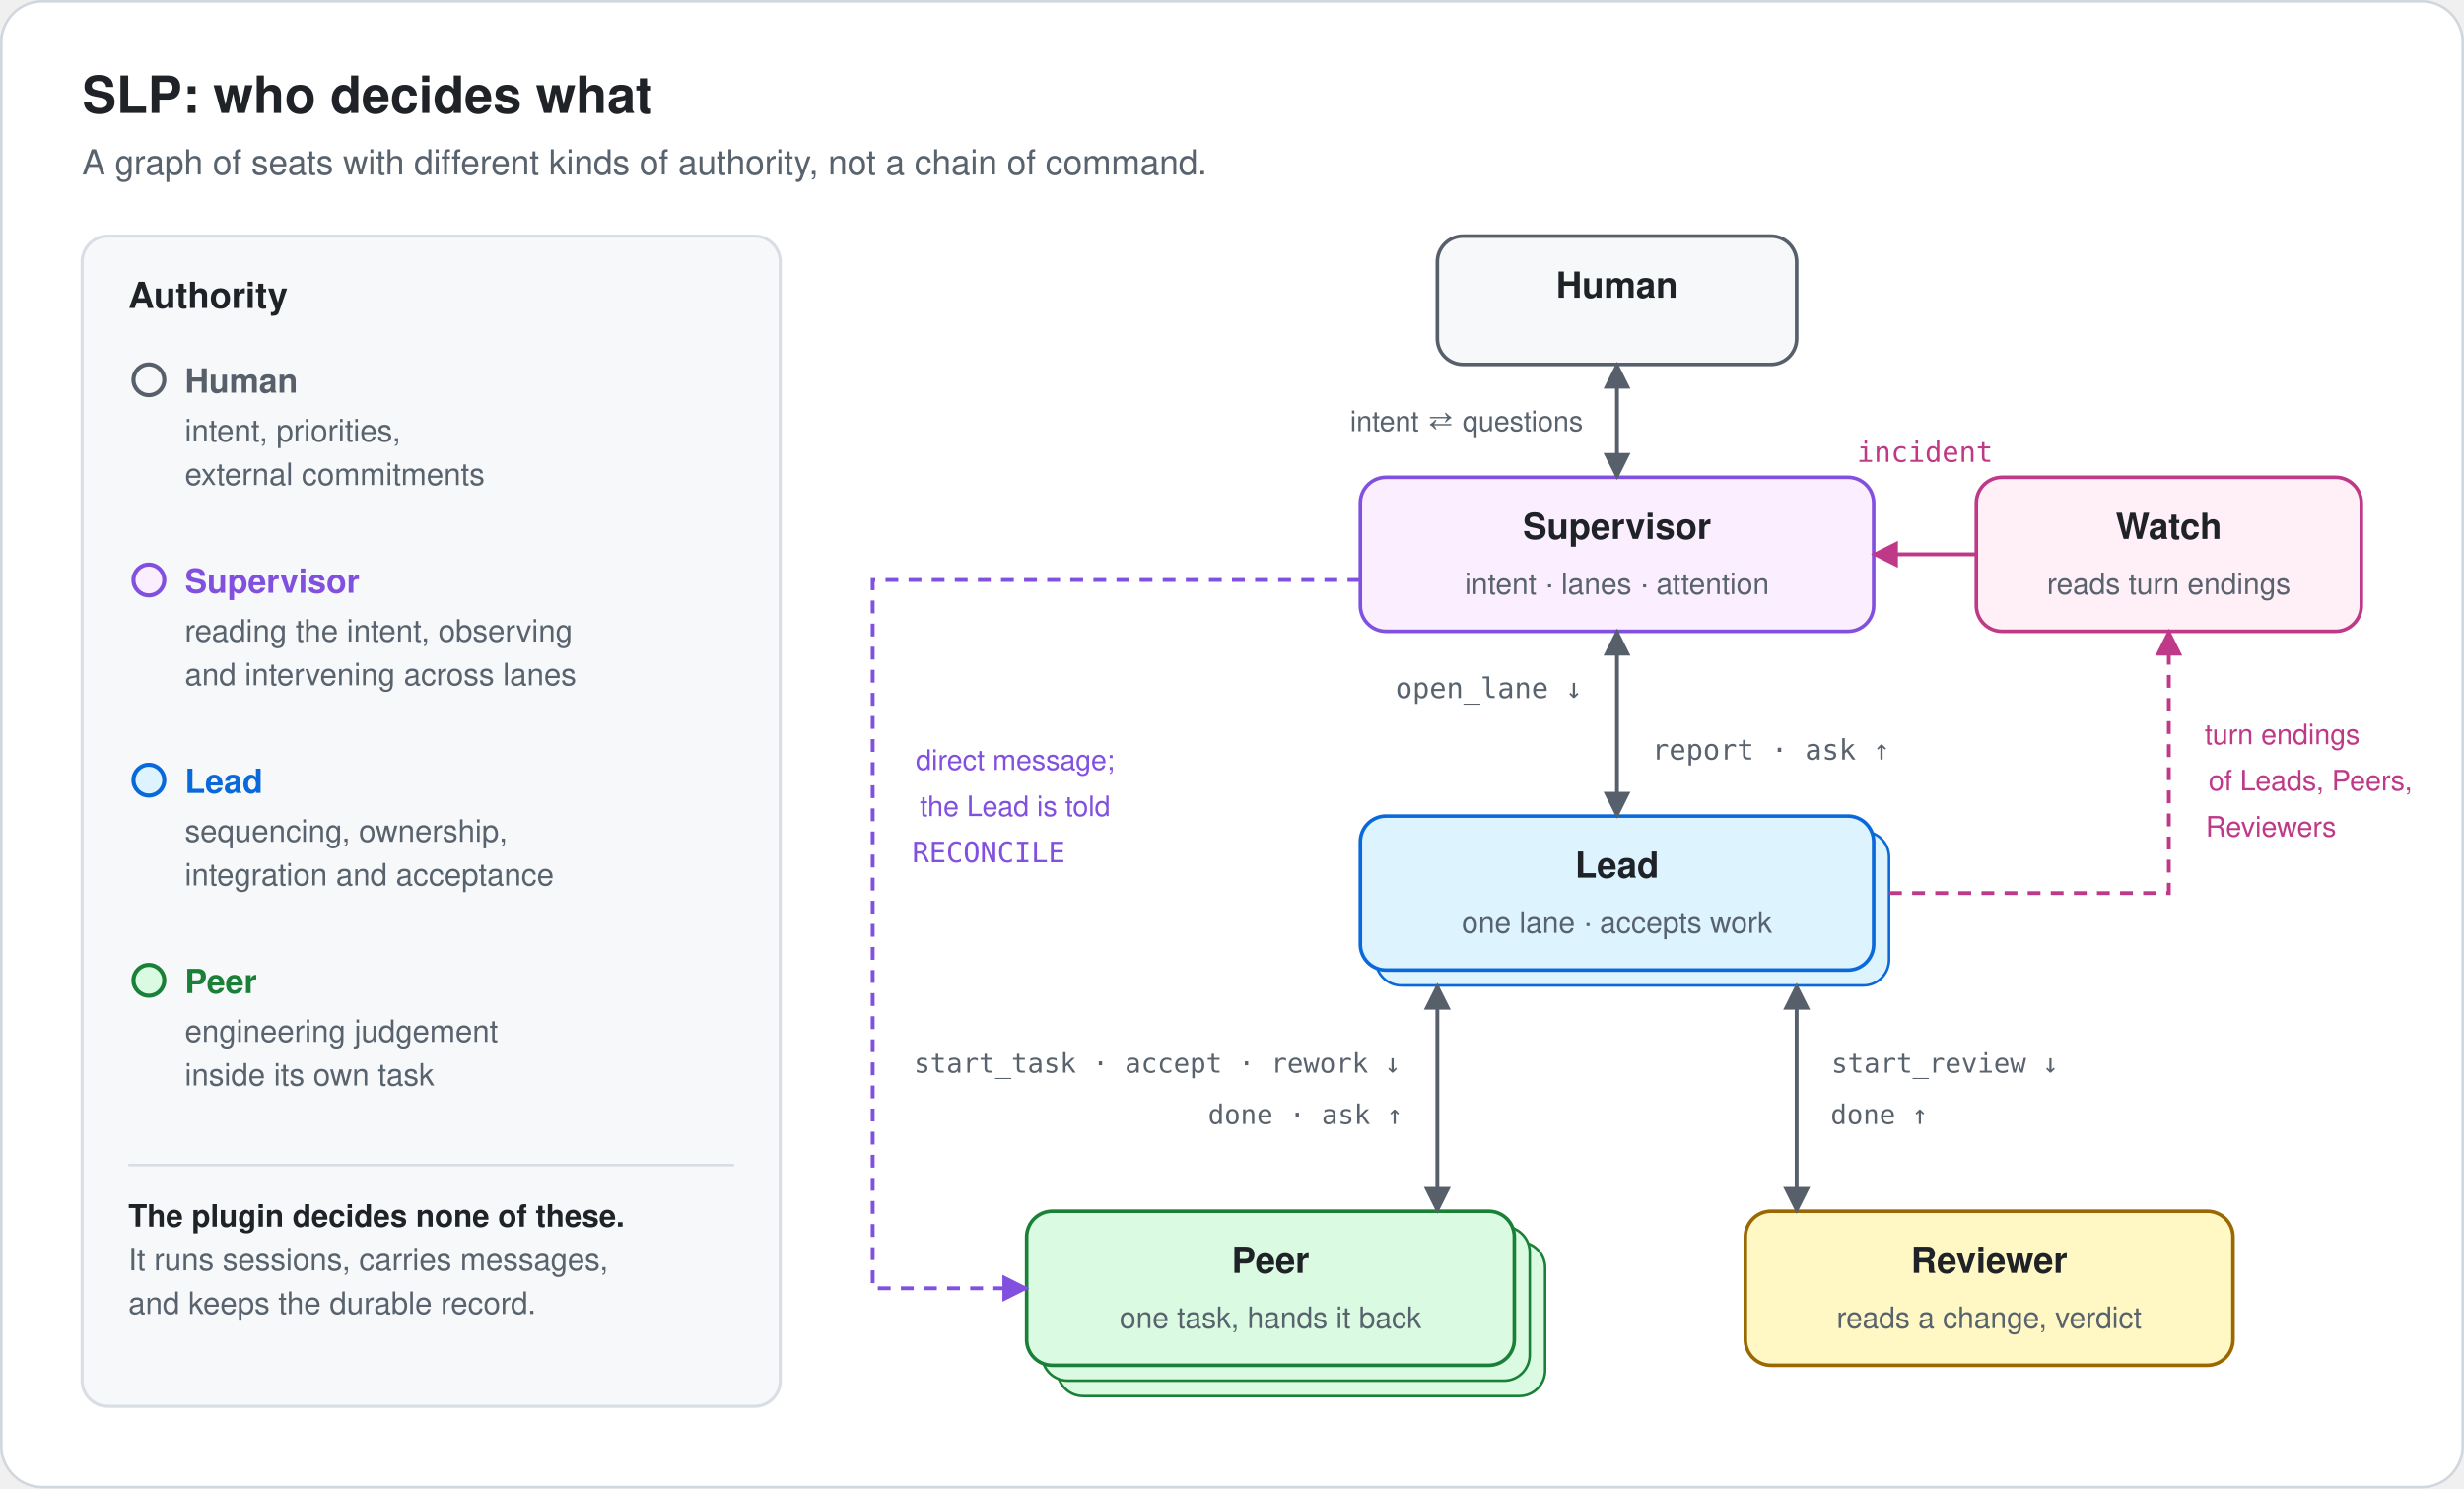
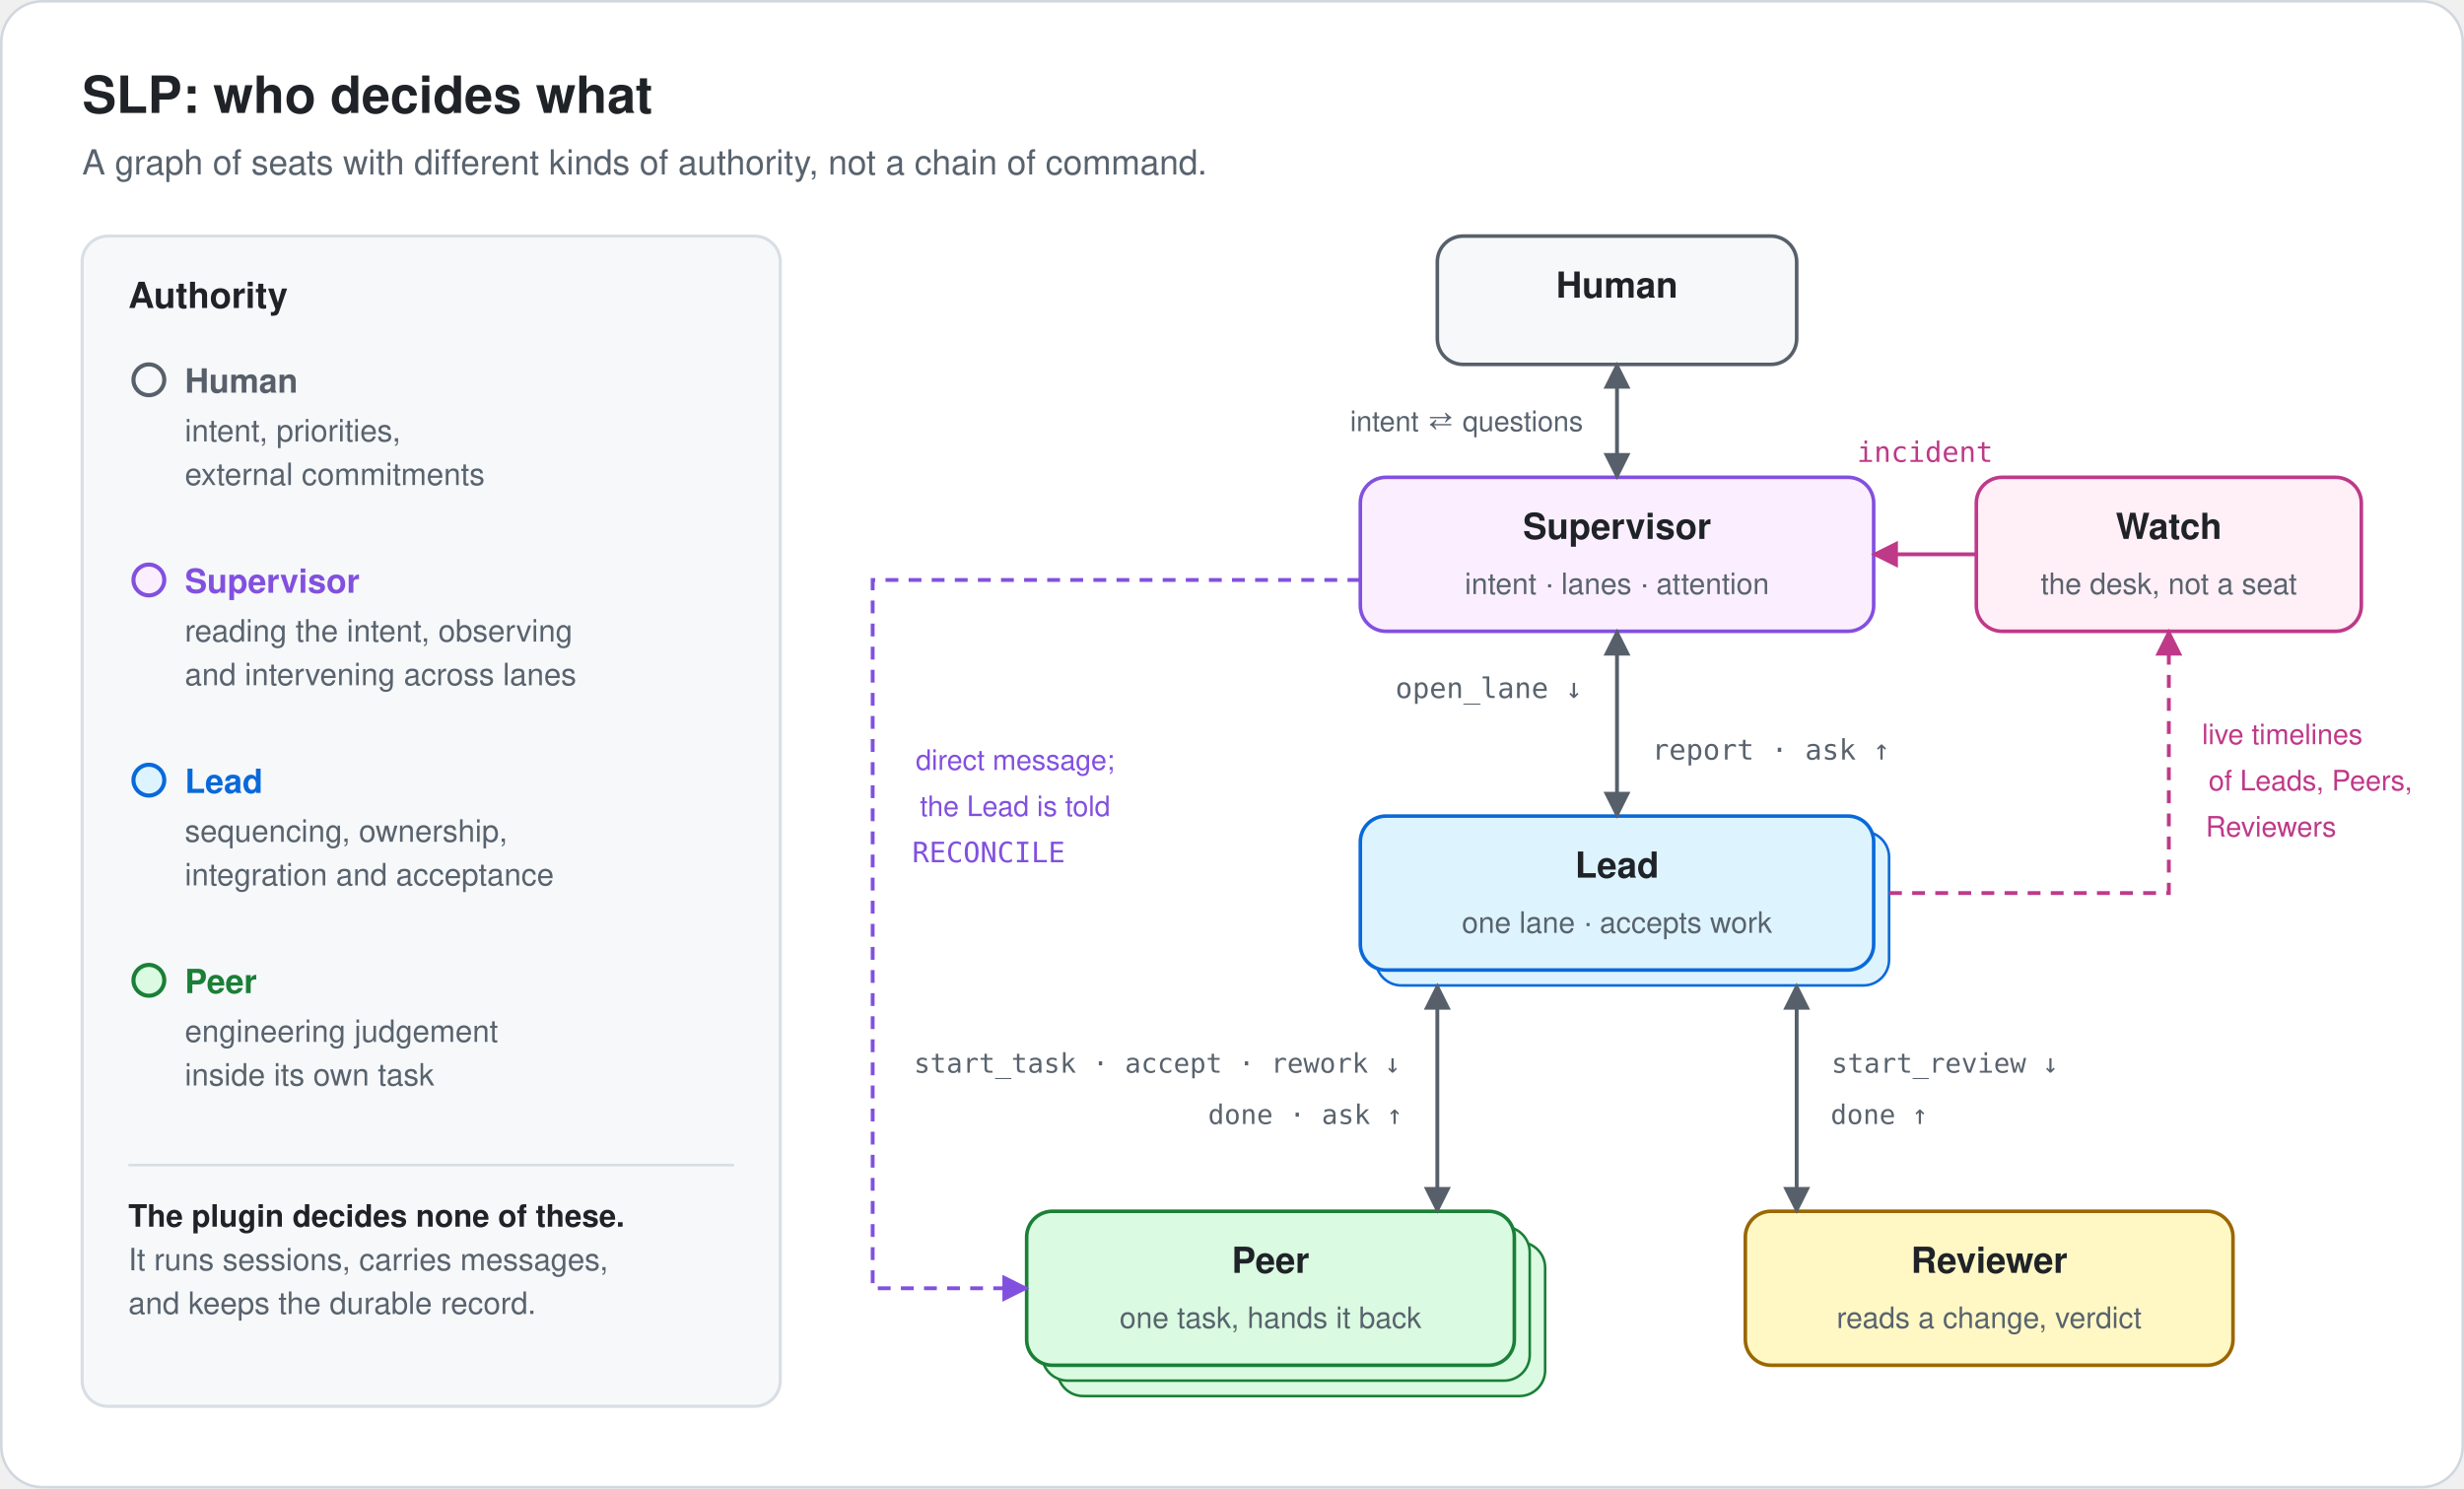
<svg xmlns="http://www.w3.org/2000/svg" width="960" height="580" viewBox="0 0 960 580" role="img" aria-label="SLP roles: the Human gives intent to the Supervisor; the Supervisor opens lanes for Leads; Leads start Peer tasks and reviews and accept work; the desk watches Leads and Peers and sends incidents to the Supervisor; a Supervisor may message a Peer directly and the Lead is told.">
  <defs>
    <marker id="m57606a" viewBox="0 0 10 10" refX="9" refY="5" markerWidth="7" markerHeight="7" orient="auto-start-reverse">
      <path d="M0,0 L10,5 L0,10 z" fill="#57606a" />
    </marker>
    <marker id="mbf3989" viewBox="0 0 10 10" refX="9" refY="5" markerWidth="7" markerHeight="7" orient="auto-start-reverse">
      <path d="M0,0 L10,5 L0,10 z" fill="#bf3989" />
    </marker>
    <marker id="m8250df" viewBox="0 0 10 10" refX="9" refY="5" markerWidth="7" markerHeight="7" orient="auto-start-reverse">
      <path d="M0,0 L10,5 L0,10 z" fill="#8250df" />
    </marker>
  </defs>
  <rect x="0.5" y="0.5" width="959" height="579" rx="16" fill="#ffffff" stroke="#d0d7de" />
  <text x="32.0" y="44.0" font-family="-apple-system, BlinkMacSystemFont, 'Segoe UI', Helvetica, Arial, sans-serif" font-size="20" font-weight="600" fill="#1f2328" text-anchor="start">SLP: who decides what</text>
  <text x="32.0" y="68.0" font-family="-apple-system, BlinkMacSystemFont, 'Segoe UI', Helvetica, Arial, sans-serif" font-size="13.5" font-weight="400" fill="#59636e" text-anchor="start">A graph of seats with different kinds of authority, not a chain of command.</text>
  <rect x="32.0" y="92.0" width="272.0" height="456.0" rx="10" fill="#f6f8fa" stroke="#d8dee4" stroke-width="1.2" />
  <text x="50.0" y="120.0" font-family="-apple-system, BlinkMacSystemFont, 'Segoe UI', Helvetica, Arial, sans-serif" font-size="14" font-weight="600" fill="#1f2328" text-anchor="start">Authority</text>
  <circle cx="58" cy="148" r="6" fill="#f6f8fa" stroke="#57606a" stroke-width="1.6" />
  <text x="72.0" y="153.0" font-family="-apple-system, BlinkMacSystemFont, 'Segoe UI', Helvetica, Arial, sans-serif" font-size="13" font-weight="600" fill="#57606a" text-anchor="start">Human</text>
  <text x="72.0" y="172.0" font-family="-apple-system, BlinkMacSystemFont, 'Segoe UI', Helvetica, Arial, sans-serif" font-size="12" font-weight="400" fill="#59636e" text-anchor="start">intent, priorities,</text>
  <text x="72.0" y="189.0" font-family="-apple-system, BlinkMacSystemFont, 'Segoe UI', Helvetica, Arial, sans-serif" font-size="12" font-weight="400" fill="#59636e" text-anchor="start">external commitments</text>
  <circle cx="58" cy="226" r="6" fill="#fbefff" stroke="#8250df" stroke-width="1.6" />
  <text x="72.0" y="231.0" font-family="-apple-system, BlinkMacSystemFont, 'Segoe UI', Helvetica, Arial, sans-serif" font-size="13" font-weight="600" fill="#8250df" text-anchor="start">Supervisor</text>
  <text x="72.0" y="250.0" font-family="-apple-system, BlinkMacSystemFont, 'Segoe UI', Helvetica, Arial, sans-serif" font-size="12" font-weight="400" fill="#59636e" text-anchor="start">reading the intent, observing</text>
  <text x="72.0" y="267.0" font-family="-apple-system, BlinkMacSystemFont, 'Segoe UI', Helvetica, Arial, sans-serif" font-size="12" font-weight="400" fill="#59636e" text-anchor="start">and intervening across lanes</text>
  <circle cx="58" cy="304" r="6" fill="#ddf4ff" stroke="#0969da" stroke-width="1.6" />
  <text x="72.0" y="309.0" font-family="-apple-system, BlinkMacSystemFont, 'Segoe UI', Helvetica, Arial, sans-serif" font-size="13" font-weight="600" fill="#0969da" text-anchor="start">Lead</text>
  <text x="72.0" y="328.0" font-family="-apple-system, BlinkMacSystemFont, 'Segoe UI', Helvetica, Arial, sans-serif" font-size="12" font-weight="400" fill="#59636e" text-anchor="start">sequencing, ownership,</text>
  <text x="72.0" y="345.0" font-family="-apple-system, BlinkMacSystemFont, 'Segoe UI', Helvetica, Arial, sans-serif" font-size="12" font-weight="400" fill="#59636e" text-anchor="start">integration and acceptance</text>
  <circle cx="58" cy="382" r="6" fill="#dafbe1" stroke="#1a7f37" stroke-width="1.6" />
  <text x="72.0" y="387.0" font-family="-apple-system, BlinkMacSystemFont, 'Segoe UI', Helvetica, Arial, sans-serif" font-size="13" font-weight="600" fill="#1a7f37" text-anchor="start">Peer</text>
  <text x="72.0" y="406.0" font-family="-apple-system, BlinkMacSystemFont, 'Segoe UI', Helvetica, Arial, sans-serif" font-size="12" font-weight="400" fill="#59636e" text-anchor="start">engineering judgement</text>
  <text x="72.0" y="423.0" font-family="-apple-system, BlinkMacSystemFont, 'Segoe UI', Helvetica, Arial, sans-serif" font-size="12" font-weight="400" fill="#59636e" text-anchor="start">inside its own task</text>
  <line x1="50" y1="454" x2="286" y2="454" stroke="#d8dee4" />
  <text x="50.0" y="478.0" font-family="-apple-system, BlinkMacSystemFont, 'Segoe UI', Helvetica, Arial, sans-serif" font-size="12" font-weight="600" fill="#1f2328" text-anchor="start">The plugin decides none of these.</text>
  <text x="50.0" y="495.0" font-family="-apple-system, BlinkMacSystemFont, 'Segoe UI', Helvetica, Arial, sans-serif" font-size="12" font-weight="400" fill="#59636e" text-anchor="start">It runs sessions, carries messages,</text>
  <text x="50.0" y="512.0" font-family="-apple-system, BlinkMacSystemFont, 'Segoe UI', Helvetica, Arial, sans-serif" font-size="12" font-weight="400" fill="#59636e" text-anchor="start">and keeps the durable record.</text>
  <rect x="560.0" y="92.0" width="140.0" height="50.0" rx="10" fill="#f6f8fa" stroke="#57606a" stroke-width="1.4" />
  <text x="630.0" y="116.0" font-family="-apple-system, BlinkMacSystemFont, 'Segoe UI', Helvetica, Arial, sans-serif" font-size="14" font-weight="600" fill="#1f2328" text-anchor="middle">Human</text>
  <rect x="530.0" y="186.0" width="200.0" height="60.0" rx="10" fill="#fbefff" stroke="#8250df" stroke-width="1.4" />
  <text x="630.0" y="210.0" font-family="-apple-system, BlinkMacSystemFont, 'Segoe UI', Helvetica, Arial, sans-serif" font-size="14" font-weight="600" fill="#1f2328" text-anchor="middle">Supervisor</text>
  <text x="630.0" y="231.5" font-family="-apple-system, BlinkMacSystemFont, 'Segoe UI', Helvetica, Arial, sans-serif" font-size="11.5" font-weight="400" fill="#59636e" text-anchor="middle">intent · lanes · attention</text>
  <rect x="770.0" y="186.0" width="150.0" height="60.0" rx="10" fill="#ffeff7" stroke="#bf3989" stroke-width="1.4" />
  <text x="845.0" y="210.0" font-family="-apple-system, BlinkMacSystemFont, 'Segoe UI', Helvetica, Arial, sans-serif" font-size="14" font-weight="600" fill="#1f2328" text-anchor="middle">Watch</text>
-   <text x="845.0" y="231.5" font-family="-apple-system, BlinkMacSystemFont, 'Segoe UI', Helvetica, Arial, sans-serif" font-size="11.5" font-weight="400" fill="#59636e" text-anchor="middle">reads turn endings</text>
+   <text x="845.0" y="231.5" font-family="-apple-system, BlinkMacSystemFont, 'Segoe UI', Helvetica, Arial, sans-serif" font-size="11.5" font-weight="400" fill="#59636e" text-anchor="middle">the desk, not a seat</text>
  <rect x="536.0" y="324.0" width="200.0" height="60.0" rx="10" fill="#ddf4ff" stroke="#0969da" stroke-width="1" />
  <rect x="530.0" y="318.0" width="200.0" height="60.0" rx="10" fill="#ddf4ff" stroke="#0969da" stroke-width="1.4" />
  <text x="630.0" y="342.0" font-family="-apple-system, BlinkMacSystemFont, 'Segoe UI', Helvetica, Arial, sans-serif" font-size="14" font-weight="600" fill="#1f2328" text-anchor="middle">Lead</text>
  <text x="630.0" y="363.5" font-family="-apple-system, BlinkMacSystemFont, 'Segoe UI', Helvetica, Arial, sans-serif" font-size="11.5" font-weight="400" fill="#59636e" text-anchor="middle">one lane · accepts work</text>
  <rect x="412.0" y="484.0" width="190.0" height="60.0" rx="10" fill="#dafbe1" stroke="#1a7f37" stroke-width="1" />
  <rect x="406.0" y="478.0" width="190.0" height="60.0" rx="10" fill="#dafbe1" stroke="#1a7f37" stroke-width="1" />
  <rect x="400.0" y="472.0" width="190.0" height="60.0" rx="10" fill="#dafbe1" stroke="#1a7f37" stroke-width="1.4" />
  <text x="495.0" y="496.0" font-family="-apple-system, BlinkMacSystemFont, 'Segoe UI', Helvetica, Arial, sans-serif" font-size="14" font-weight="600" fill="#1f2328" text-anchor="middle">Peer</text>
  <text x="495.0" y="517.5" font-family="-apple-system, BlinkMacSystemFont, 'Segoe UI', Helvetica, Arial, sans-serif" font-size="11.5" font-weight="400" fill="#59636e" text-anchor="middle">one task, hands it back</text>
  <rect x="680.0" y="472.0" width="190.0" height="60.0" rx="10" fill="#fff8c5" stroke="#9a6700" stroke-width="1.4" />
  <text x="775.0" y="496.0" font-family="-apple-system, BlinkMacSystemFont, 'Segoe UI', Helvetica, Arial, sans-serif" font-size="14" font-weight="600" fill="#1f2328" text-anchor="middle">Reviewer</text>
  <text x="775.0" y="517.5" font-family="-apple-system, BlinkMacSystemFont, 'Segoe UI', Helvetica, Arial, sans-serif" font-size="11.5" font-weight="400" fill="#59636e" text-anchor="middle">reads a change, verdict</text>
  <path d="M630.0,142.0 L630.0,186.0" fill="none" stroke="#57606a" stroke-width="1.5" marker-end="url(#m57606a)" marker-start="url(#m57606a)" />
  <rect x="520.7" y="154.0" width="101.3" height="18.0" rx="4" fill="#ffffff" stroke="none" stroke-width="0" />
  <text x="571.4" y="168.0" font-family="-apple-system, BlinkMacSystemFont, 'Segoe UI', Helvetica, Arial, sans-serif" font-size="11" font-weight="400" fill="#59636e" text-anchor="middle">intent ⇄ questions</text>
  <path d="M630.0,246.0 L630.0,318.0" fill="none" stroke="#57606a" stroke-width="1.5" marker-end="url(#m57606a)" marker-start="url(#m57606a)" />
  <rect x="538.2" y="258.0" width="83.8" height="18.0" rx="4" fill="#ffffff" stroke="none" stroke-width="0" />
  <text x="580.1" y="272.0" font-family="ui-monospace, SFMono-Regular, Menlo, Consolas, monospace" font-size="11" font-weight="400" fill="#59636e" text-anchor="middle">open_lane ↓</text>
  <rect x="638.0" y="282.0" width="103.9" height="18.0" rx="4" fill="#ffffff" stroke="none" stroke-width="0" />
  <text x="690.0" y="296.0" font-family="ui-monospace, SFMono-Regular, Menlo, Consolas, monospace" font-size="11" font-weight="400" fill="#59636e" text-anchor="middle">report · ask ↑</text>
  <path d="M560.0,384.0 L560.0,472.0" fill="none" stroke="#57606a" stroke-width="1.5" marker-end="url(#m57606a)" marker-start="url(#m57606a)" />
  <rect x="349.9" y="404.5" width="202.2" height="17.5" rx="4" fill="#ffffff" stroke="none" stroke-width="0" />
  <text x="450.9" y="418.0" font-family="ui-monospace, SFMono-Regular, Menlo, Consolas, monospace" font-size="10.5" font-weight="400" fill="#59636e" text-anchor="middle">start_task · accept · rework ↓</text>
  <rect x="465.1" y="424.5" width="86.9" height="17.5" rx="4" fill="#ffffff" stroke="none" stroke-width="0" />
  <text x="508.6" y="438.0" font-family="ui-monospace, SFMono-Regular, Menlo, Consolas, monospace" font-size="10.5" font-weight="400" fill="#59636e" text-anchor="middle">done · ask ↑</text>
  <path d="M700.0,384.0 L700.0,472.0" fill="none" stroke="#57606a" stroke-width="1.5" marker-end="url(#m57606a)" marker-start="url(#m57606a)" />
  <rect x="708.0" y="404.5" width="99.7" height="17.5" rx="4" fill="#ffffff" stroke="none" stroke-width="0" />
  <text x="757.8" y="418.0" font-family="ui-monospace, SFMono-Regular, Menlo, Consolas, monospace" font-size="10.5" font-weight="400" fill="#59636e" text-anchor="middle">start_review ↓</text>
  <rect x="708.0" y="424.5" width="48.4" height="17.5" rx="4" fill="#ffffff" stroke="none" stroke-width="0" />
  <text x="732.2" y="438.0" font-family="ui-monospace, SFMono-Regular, Menlo, Consolas, monospace" font-size="10.5" font-weight="400" fill="#59636e" text-anchor="middle">done ↑</text>
  <path d="M770.0,216.0 L730.0,216.0" fill="none" stroke="#bf3989" stroke-width="1.5" marker-end="url(#mbf3989)" />
  <rect x="728.2" y="166.0" width="43.5" height="18.0" rx="4" fill="#ffffff" stroke="none" stroke-width="0" />
  <text x="750.0" y="180.0" font-family="ui-monospace, SFMono-Regular, Menlo, Consolas, monospace" font-size="11" font-weight="400" fill="#bf3989" text-anchor="middle">incident</text>
  <path d="M736.0,348.0 L845.0,348.0 L845.0,246.0" fill="none" stroke="#bf3989" stroke-width="1.5" stroke-dasharray="5 4" marker-end="url(#mbf3989)" />
  <rect x="853.0" y="276.0" width="72.5" height="18.0" rx="4" fill="#ffffff" stroke="none" stroke-width="0" />
-   <text x="889.2" y="290.0" font-family="-apple-system, BlinkMacSystemFont, 'Segoe UI', Helvetica, Arial, sans-serif" font-size="11" font-weight="400" fill="#bf3989" text-anchor="middle">turn endings</text>
+   <text x="889.2" y="290.0" font-family="-apple-system, BlinkMacSystemFont, 'Segoe UI', Helvetica, Arial, sans-serif" font-size="11" font-weight="400" fill="#bf3989" text-anchor="middle">live timelines</text>
  <rect x="853.0" y="294.0" width="94.5" height="18.0" rx="4" fill="#ffffff" stroke="none" stroke-width="0" />
  <text x="900.2" y="308.0" font-family="-apple-system, BlinkMacSystemFont, 'Segoe UI', Helvetica, Arial, sans-serif" font-size="11" font-weight="400" fill="#bf3989" text-anchor="middle">of Leads, Peers,</text>
  <rect x="853.0" y="312.0" width="63.7" height="18.0" rx="4" fill="#ffffff" stroke="none" stroke-width="0" />
  <text x="884.8" y="326.0" font-family="-apple-system, BlinkMacSystemFont, 'Segoe UI', Helvetica, Arial, sans-serif" font-size="11" font-weight="400" fill="#bf3989" text-anchor="middle">Reviewers</text>
  <path d="M530.0,226.0 L340.0,226.0 L340.0,502.0 L400.0,502.0" fill="none" stroke="#8250df" stroke-width="1.5" stroke-dasharray="5 4" marker-end="url(#m8250df)" />
  <rect x="350.0" y="286.0" width="91.0" height="18.0" rx="4" fill="#ffffff" stroke="none" stroke-width="0" />
  <text x="395.5" y="300.0" font-family="-apple-system, BlinkMacSystemFont, 'Segoe UI', Helvetica, Arial, sans-serif" font-size="11" font-weight="400" fill="#8250df" text-anchor="middle">direct message;</text>
  <rect x="350.0" y="304.0" width="91.0" height="18.0" rx="4" fill="#ffffff" stroke="none" stroke-width="0" />
  <text x="395.5" y="318.0" font-family="-apple-system, BlinkMacSystemFont, 'Segoe UI', Helvetica, Arial, sans-serif" font-size="11" font-weight="400" fill="#8250df" text-anchor="middle">the Lead is told</text>
  <rect x="350.0" y="322.0" width="70.4" height="18.0" rx="4" fill="#ffffff" stroke="none" stroke-width="0" />
  <text x="385.2" y="336.0" font-family="ui-monospace, SFMono-Regular, Menlo, Consolas, monospace" font-size="11" font-weight="400" fill="#8250df" text-anchor="middle">RECONCILE</text>
</svg>
